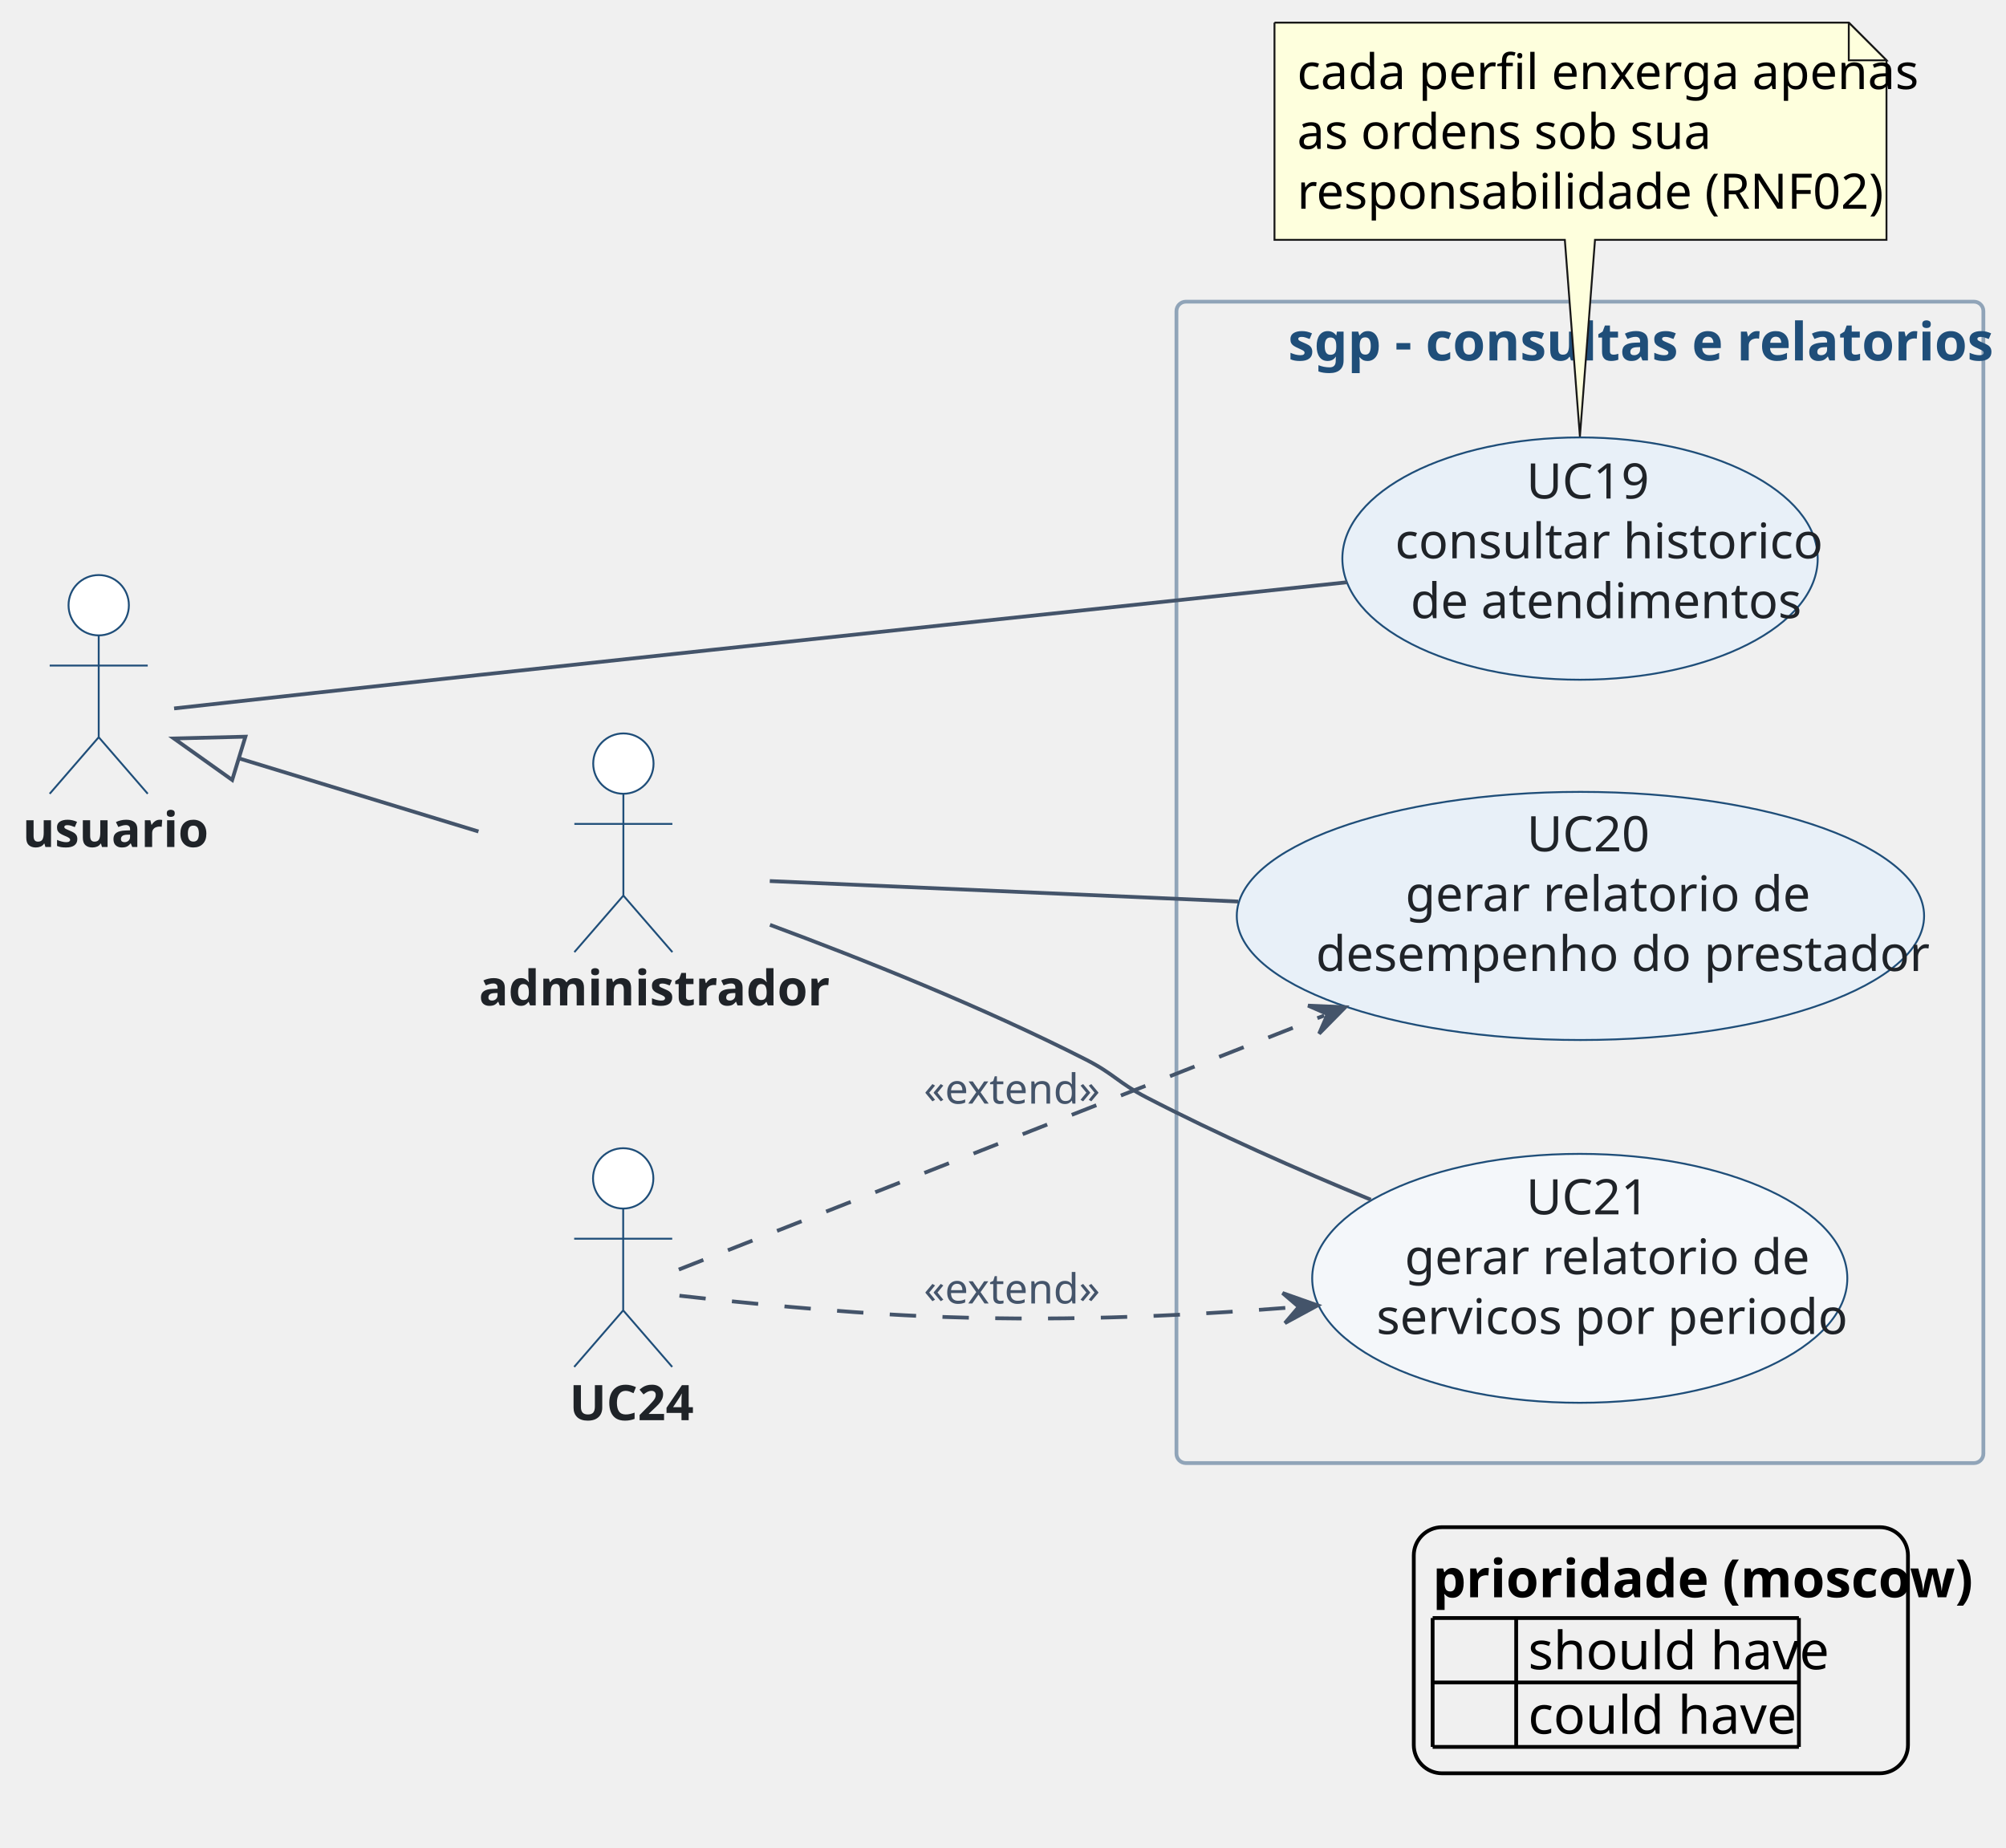
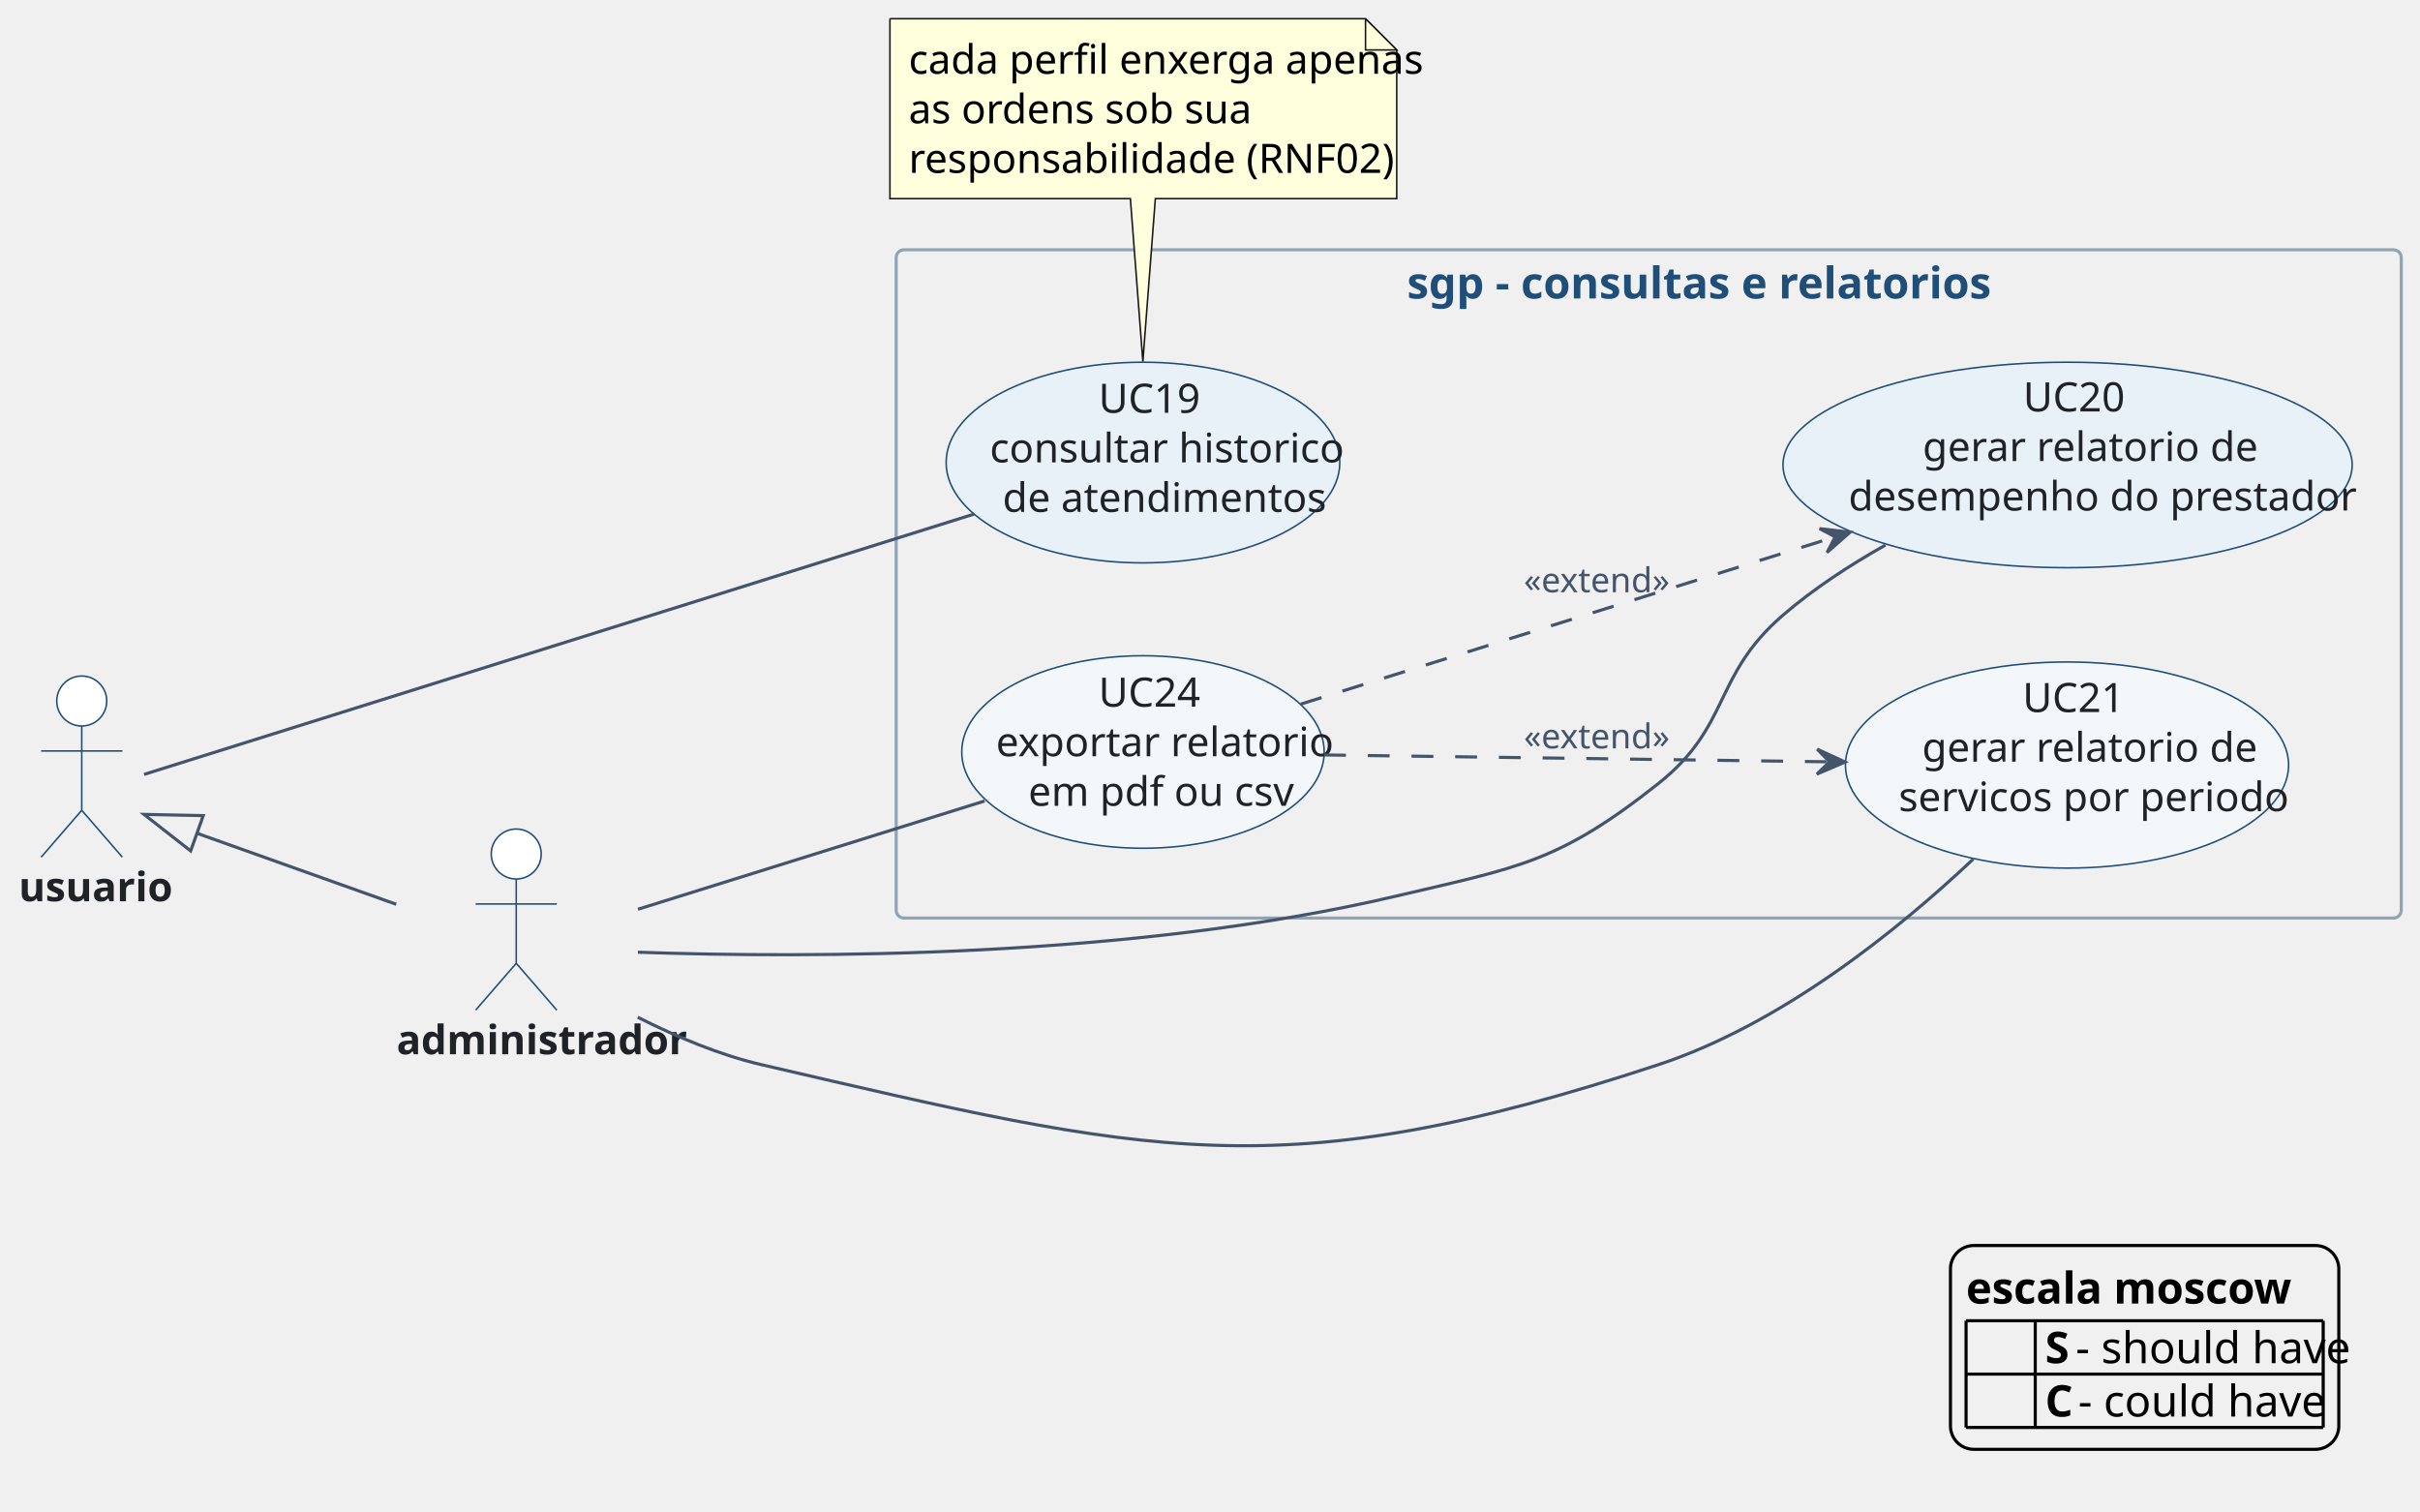
- <svg xmlns="http://www.w3.org/2000/svg" contentStyleType="text/css" data-diagram-type="DESCRIPTION" height="490px" preserveAspectRatio="none" style="width:532px;height:490px;background:#FFFFFF;" version="1.1" viewBox="0 0 532 490" width="532px" zoomAndPan="magnify">
+ <svg xmlns="http://www.w3.org/2000/svg" contentStyleType="text/css" data-diagram-type="DESCRIPTION" height="484px" preserveAspectRatio="none" style="width:775px;height:484px;background:#FFFFFF;" version="1.1" viewBox="0 0 775 484" width="775px" zoomAndPan="magnify">
  <defs>
-     <filter height="1" id="bp747jet6hx3y0" width="1" x="0" y="0">
+     <filter height="1" id="b17e4fxuvijlyv0" width="1" x="0" y="0">
      <feFlood flood-color="#E8F0F8" result="flood" />
      <feComposite in="SourceGraphic" in2="flood" operator="over" />
    </filter>
-     <filter height="1" id="bp747jet6hx3y1" width="1" x="0" y="0">
+     <filter height="1" id="b17e4fxuvijlyv1" width="1" x="0" y="0">
      <feFlood flood-color="#F4F7FA" result="flood" />
      <feComposite in="SourceGraphic" in2="flood" operator="over" />
    </filter>
  </defs>
  <g>
    <g class="cluster" data-qualified-name="sgp - consultas e relatorios" data-source-line="8" id="ent0004">
-       <rect fill="none" height="308" rx="2.5" ry="2.5" style="stroke:#90A4B8;stroke-width:1;" width="214" x="312" y="80" />
-       <text fill="#1F4E79" font-family="Calibri" font-size="14" font-weight="bold" lengthAdjust="spacing" textLength="154.793" x="341.603" y="95.59">sgp - consultas e relatorios</text>
+       <rect fill="none" height="214" rx="2.5" ry="2.5" style="stroke:#90A4B8;stroke-width:1;" width="482" x="287" y="80" />
+       <text fill="#1F4E79" font-family="Calibri" font-size="14" font-weight="bold" lengthAdjust="spacing" textLength="154.793" x="450.603" y="95.59">sgp - consultas e relatorios</text>
    </g>
    <g class="entity" data-qualified-name="sgp - consultas e relatorios.UC19" data-source-line="9" id="ent0005">
-       <ellipse cx="419.032" cy="148.131" fill="#E8F0F8" rx="63.032" ry="32.13" style="stroke:#1F4E79;stroke-width:0.5;" />
-       <text fill="#1F2328" font-family="Calibri" font-size="13" lengthAdjust="spacing" textLength="28.45" x="404.807" y="132.199">UC19</text>
-       <text fill="#1F2328" font-family="Calibri" font-size="13" lengthAdjust="spacing" textLength="98.109" x="369.978" y="148.068">consultar historico</text>
-       <text fill="#1F2328" font-family="Calibri" font-size="13" lengthAdjust="spacing" textLength="89.908" x="374.078" y="163.937">de atendimentos</text>
+       <ellipse cx="366.032" cy="148.131" fill="#E8F0F8" rx="63.032" ry="32.13" style="stroke:#1F4E79;stroke-width:0.5;" />
+       <text fill="#1F2328" font-family="Calibri" font-size="13" lengthAdjust="spacing" textLength="28.45" x="351.807" y="132.199">UC19</text>
+       <text fill="#1F2328" font-family="Calibri" font-size="13" lengthAdjust="spacing" textLength="98.109" x="316.978" y="148.068">consultar historico</text>
+       <text fill="#1F2328" font-family="Calibri" font-size="13" lengthAdjust="spacing" textLength="89.908" x="321.078" y="163.937">de atendimentos</text>
    </g>
    <g class="entity" data-qualified-name="sgp - consultas e relatorios.UC20" data-source-line="10" id="ent0006">
-       <ellipse cx="419.139" cy="242.902" fill="#E8F0F8" rx="91.139" ry="32.902" style="stroke:#1F4E79;stroke-width:0.5;" />
-       <text fill="#1F2328" font-family="Calibri" font-size="13" lengthAdjust="spacing" textLength="28.45" x="404.914" y="225.761">UC20</text>
-       <text fill="#1F2328" font-family="Calibri" font-size="13" lengthAdjust="spacing" textLength="92.847" x="372.716" y="241.63">gerar relatorio de</text>
-       <text fill="#1F2328" font-family="Calibri" font-size="13" lengthAdjust="spacing" textLength="140.328" x="348.975" y="257.499">desempenho do prestador</text>
+       <ellipse cx="662.139" cy="148.902" fill="#E8F0F8" rx="91.139" ry="32.902" style="stroke:#1F4E79;stroke-width:0.5;" />
+       <text fill="#1F2328" font-family="Calibri" font-size="13" lengthAdjust="spacing" textLength="28.45" x="647.914" y="131.761">UC20</text>
+       <text fill="#1F2328" font-family="Calibri" font-size="13" lengthAdjust="spacing" textLength="92.847" x="615.716" y="147.63">gerar relatorio de</text>
+       <text fill="#1F2328" font-family="Calibri" font-size="13" lengthAdjust="spacing" textLength="140.328" x="591.975" y="163.499">desempenho do prestador</text>
    </g>
    <g class="entity" data-qualified-name="sgp - consultas e relatorios.UC21" data-source-line="11" id="ent0007">
-       <ellipse cx="418.959" cy="339.005" fill="#F4F7FA" rx="70.959" ry="33.005" style="stroke:#1F4E79;stroke-width:0.5;" />
-       <text fill="#1F2328" font-family="Calibri" font-size="13" lengthAdjust="spacing" textLength="28.45" x="404.734" y="322.034">UC21</text>
-       <text fill="#1F2328" font-family="Calibri" font-size="13" lengthAdjust="spacing" textLength="92.847" x="372.536" y="337.903">gerar relatorio de</text>
-       <text fill="#1F2328" font-family="Calibri" font-size="13" lengthAdjust="spacing" textLength="107.828" x="365.046" y="353.772">servicos por periodo</text>
+       <ellipse cx="661.959" cy="245.005" fill="#F4F7FA" rx="70.959" ry="33.005" style="stroke:#1F4E79;stroke-width:0.5;" />
+       <text fill="#1F2328" font-family="Calibri" font-size="13" lengthAdjust="spacing" textLength="28.45" x="647.734" y="228.034">UC21</text>
+       <text fill="#1F2328" font-family="Calibri" font-size="13" lengthAdjust="spacing" textLength="92.847" x="615.536" y="243.903">gerar relatorio de</text>
+       <text fill="#1F2328" font-family="Calibri" font-size="13" lengthAdjust="spacing" textLength="107.828" x="608.046" y="259.772">servicos por periodo</text>
+     </g>
+     <g class="entity" data-qualified-name="sgp - consultas e relatorios.UC24" data-source-line="12" id="ent0008">
+       <ellipse cx="366.035" cy="240.826" fill="#F4F7FA" rx="58.035" ry="30.826" style="stroke:#1F4E79;stroke-width:0.5;" />
+       <text fill="#1F2328" font-family="Calibri" font-size="13" lengthAdjust="spacing" textLength="28.45" x="351.81" y="226.315">UC24</text>
+       <text fill="#1F2328" font-family="Calibri" font-size="13" lengthAdjust="spacing" textLength="94.161" x="318.955" y="242.184">exportar relatorio</text>
+       <text fill="#1F2328" font-family="Calibri" font-size="13" lengthAdjust="spacing" textLength="73.436" x="329.317" y="258.053">em pdf ou csv</text>
    </g>
    <g class="entity" data-qualified-name="USR" data-source-line="5" id="ent0002">
-       <ellipse cx="26.179" cy="160.5" fill="#FFFFFF" rx="8" ry="8" style="stroke:#1F4E79;stroke-width:0.5;" />
-       <path d="M26.179,168.5 L26.179,195.5 M13.179,176.5 L39.179,176.5 M26.179,195.5 L13.179,210.5 M26.179,195.5 L39.179,210.5" fill="none" style="stroke:#1F4E79;stroke-width:0.5;" />
-       <text fill="#1F2328" font-family="Calibri" font-size="13" font-weight="bold" lengthAdjust="spacing" textLength="40.358" x="6" y="224.619">usuario</text>
+       <ellipse cx="26.179" cy="224.5" fill="#FFFFFF" rx="8" ry="8" style="stroke:#1F4E79;stroke-width:0.5;" />
+       <path d="M26.179,232.5 L26.179,259.5 M13.179,240.5 L39.179,240.5 M26.179,259.5 L13.179,274.5 M26.179,259.5 L39.179,274.5" fill="none" style="stroke:#1F4E79;stroke-width:0.5;" />
+       <text fill="#1F2328" font-family="Calibri" font-size="13" font-weight="bold" lengthAdjust="spacing" textLength="40.358" x="6" y="288.619">usuario</text>
    </g>
    <g class="entity" data-qualified-name="ADM" data-source-line="6" id="ent0003">
-       <ellipse cx="165.324" cy="202.5" fill="#FFFFFF" rx="8" ry="8" style="stroke:#1F4E79;stroke-width:0.5;" />
-       <path d="M165.324,210.5 L165.324,237.5 M152.324,218.5 L178.324,218.5 M165.324,237.5 L152.324,252.5 M165.324,237.5 L178.324,252.5" fill="none" style="stroke:#1F4E79;stroke-width:0.5;" />
-       <text fill="#1F2328" font-family="Calibri" font-size="13" font-weight="bold" lengthAdjust="spacing" textLength="76.648" x="127" y="266.619">administrador</text>
+       <ellipse cx="165.324" cy="273.5" fill="#FFFFFF" rx="8" ry="8" style="stroke:#1F4E79;stroke-width:0.5;" />
+       <path d="M165.324,281.5 L165.324,308.5 M152.324,289.5 L178.324,289.5 M165.324,308.5 L152.324,323.5 M165.324,308.5 L178.324,323.5" fill="none" style="stroke:#1F4E79;stroke-width:0.5;" />
+       <text fill="#1F2328" font-family="Calibri" font-size="13" font-weight="bold" lengthAdjust="spacing" textLength="76.648" x="127" y="337.619">administrador</text>
    </g>
-     <g class="entity" data-qualified-name="UC24" data-source-line="19" id="ent0012">
-       <ellipse cx="165.273" cy="312.5" fill="#FFFFFF" rx="8" ry="8" style="stroke:#1F4E79;stroke-width:0.5;" />
-       <path d="M165.273,320.5 L165.273,347.5 M152.273,328.5 L178.273,328.5 M165.273,347.5 L152.273,362.5 M165.273,347.5 L178.273,362.5" fill="none" style="stroke:#1F4E79;stroke-width:0.5;" />
-       <text fill="#1F2328" font-family="Calibri" font-size="13" font-weight="bold" lengthAdjust="spacing" textLength="28.545" x="151" y="376.619">UC24</text>
+     <g class="entity" data-qualified-name="GMN16" data-source-line="25" id="ent0017">
+       <path d="M285,6 L285,63.607 A0,0 0 0 0 285,63.607 L362,63.607 L366,115.78 L370,63.607 L447.305,63.607 A0,0 0 0 0 447.305,63.607 L447.305,16 L437.305,6 L285,6 A0,0 0 0 0 285,6" fill="#FEFFDD" style="stroke:#181818;stroke-width:0.5;" />
+       <path d="M437.305,6 L437.305,16 L447.305,16 L437.305,6" fill="#FEFFDD" style="stroke:#181818;stroke-width:0.5;" />
+       <text fill="#000000" font-family="Calibri" font-size="13" lengthAdjust="spacing" textLength="141.305" x="291" y="23.619">cada perfil enxerga apenas</text>
+       <text fill="#000000" font-family="Calibri" font-size="13" lengthAdjust="spacing" textLength="93.641" x="291" y="39.488">as ordens sob sua</text>
+       <text fill="#000000" font-family="Calibri" font-size="13" lengthAdjust="spacing" textLength="135.472" x="291" y="55.357">responsabilidade (RNF02)</text>
    </g>
-     <g class="entity" data-qualified-name="GMN15" data-source-line="23" id="ent0016">
-       <path d="M338,6 L338,63.607 A0,0 0 0 0 338,63.607 L415,63.607 L419,115.78 L423,63.607 L500.305,63.607 A0,0 0 0 0 500.305,63.607 L500.305,16 L490.305,6 L338,6 A0,0 0 0 0 338,6" fill="#FEFFDD" style="stroke:#181818;stroke-width:0.5;" />
-       <path d="M490.305,6 L490.305,16 L500.305,16 L490.305,6" fill="#FEFFDD" style="stroke:#181818;stroke-width:0.5;" />
-       <text fill="#000000" font-family="Calibri" font-size="13" lengthAdjust="spacing" textLength="141.305" x="344" y="23.619">cada perfil enxerga apenas</text>
-       <text fill="#000000" font-family="Calibri" font-size="13" lengthAdjust="spacing" textLength="93.641" x="344" y="39.488">as ordens sob sua</text>
-       <text fill="#000000" font-family="Calibri" font-size="13" lengthAdjust="spacing" textLength="135.472" x="344" y="55.357">responsabilidade (RNF02)</text>
+     <g class="link" data-entity-1="ent0002" data-entity-2="ent0003" data-link-type="extension" data-source-line="15" id="lnk9">
+       <path d="M63.075,266.855 C83.885,274.275 100.73,280.27 126.89,289.6" fill="none" id="USR-backto-ADM" style="stroke:#44546A;stroke-width:1;" />
+       <polygon fill="none" points="46.12,260.81,61.059,272.507,65.09,261.204,46.12,260.81" style="stroke:#44546A;stroke-width:1;" />
    </g>
-     <g class="link" data-entity-1="ent0002" data-entity-2="ent0003" data-link-type="extension" data-source-line="14" id="lnk8">
-       <path d="M63.334,201.101 C84.144,207.461 100.73,212.52 126.89,220.51" fill="none" id="USR-backto-ADM" style="stroke:#44546A;stroke-width:1;" />
-       <polygon fill="none" points="46.12,195.84,61.58,206.839,65.088,195.363,46.12,195.84" style="stroke:#44546A;stroke-width:1;" />
+     <g class="link" data-entity-1="ent0002" data-entity-2="ent0005" data-link-type="association" data-source-line="16" id="lnk10">
+       <path d="M46.14,248 C96.69,232.14 235.16,188.72 311.95,164.63" fill="none" id="USR-UC19" style="stroke:#44546A;stroke-width:1;" />
    </g>
-     <g class="link" data-entity-1="ent0002" data-entity-2="ent0005" data-link-type="association" data-source-line="15" id="lnk9">
-       <path d="M46.17,187.87 C66.3,185.64 98.87,182.05 127,179 C206.56,170.39 298.37,160.64 357.24,154.41" fill="none" id="USR-UC19" style="stroke:#44546A;stroke-width:1;" />
+     <g class="link" data-entity-1="ent0003" data-entity-2="ent0006" data-link-type="association" data-source-line="17" id="lnk11">
+       <path d="M204.3,304.95 C258.73,306.84 362.01,306.98 447,287 C486.54,277.7 499.14,276.19 531,251 C554.43,232.47 548.38,216.5 571,197 C580.79,188.56 592.31,181.03 603.79,174.57" fill="none" id="ADM-UC20" style="stroke:#44546A;stroke-width:1;" />
    </g>
-     <g class="link" data-entity-1="ent0003" data-entity-2="ent0006" data-link-type="association" data-source-line="16" id="lnk10">
-       <path d="M204.15,233.65 C236.9,235.08 285.67,237.21 328.37,239.08" fill="none" id="ADM-UC20" style="stroke:#44546A;stroke-width:1;" />
+     <g class="link" data-entity-1="ent0003" data-entity-2="ent0007" data-link-type="association" data-source-line="18" id="lnk12">
+       <path d="M204.24,325.77 C216.48,331.97 230.42,337.85 244,341 C368.26,369.82 409.84,380.88 531,341 C570.31,328.06 607.48,298.16 631.92,275.14" fill="none" id="ADM-UC21" style="stroke:#44546A;stroke-width:1;" />
    </g>
-     <g class="link" data-entity-1="ent0003" data-entity-2="ent0007" data-link-type="association" data-source-line="17" id="lnk11">
-       <path d="M204.2,245.26 C228.59,254.3 260.74,267.12 288,281 C295.47,284.81 296.56,287.14 304,291 C322.97,300.84 344.41,310.28 363.54,318.15" fill="none" id="ADM-UC21" style="stroke:#44546A;stroke-width:1;" />
+     <g class="link" data-entity-1="ent0003" data-entity-2="ent0008" data-link-type="association" data-source-line="19" id="lnk13">
+       <path d="M204.3,291.19 C235.8,281.35 280.91,267.26 315.32,256.52" fill="none" id="ADM-UC24" style="stroke:#44546A;stroke-width:1;" />
    </g>
-     <g class="link" data-entity-1="ent0012" data-entity-2="ent0006" data-link-type="dependency" data-source-line="19" id="lnk13">
-       <path d="M180.02,336.68 C212.72,323.81 292.147,292.538 351.167,269.308" fill="none" id="UC24-to-UC20" style="stroke:#44546A;stroke-width:1;stroke-dasharray:7,7;" />
-       <polygon fill="#44546A" points="356.75,267.11,346.91,266.684,352.097,268.941,349.84,274.128,356.75,267.11" style="stroke:#44546A;stroke-width:1;" />
-       <text fill="#44546A" font-family="Calibri" font-size="11" lengthAdjust="spacing" textLength="42.222" x="245" y="292.678">«extend»</text>
+     <g class="link" data-entity-1="ent0008" data-entity-2="ent0006" data-link-type="dependency" data-source-line="21" id="lnk14">
+       <path d="M416.54,225.5 C464.82,210.39 532.894,189.082 586.774,172.222" fill="none" id="UC24-to-UC20" style="stroke:#44546A;stroke-width:1;stroke-dasharray:7,7;" />
+       <polygon fill="#44546A" points="592.5,170.43,582.716,169.3,587.728,171.923,585.105,176.935,592.5,170.43" style="stroke:#44546A;stroke-width:1;" />
+       <text fill="#44546A" font-family="Calibri" font-size="11" lengthAdjust="spacing" textLength="42.222" x="488" y="189.678">«extend»</text>
    </g>
-     <g class="link" data-entity-1="ent0012" data-entity-2="ent0007" data-link-type="dependency" data-source-line="20" id="lnk14">
-       <path d="M180.19,343.61 C195.66,345.35 221.6,347.99 244,349 C278.76,350.57 311.419,349.183 343.449,346.652" fill="none" id="UC24-to-UC21" style="stroke:#44546A;stroke-width:1;stroke-dasharray:7,7;" />
-       <polygon fill="#44546A" points="349.43,346.18,340.143,342.901,344.445,346.574,340.773,350.876,349.43,346.18" style="stroke:#44546A;stroke-width:1;" />
-       <text fill="#44546A" font-family="Calibri" font-size="11" lengthAdjust="spacing" textLength="42.222" x="245" y="345.678">«extend»</text>
+     <g class="link" data-entity-1="ent0008" data-entity-2="ent0007" data-link-type="dependency" data-source-line="22" id="lnk15">
+       <path d="M424.03,241.77 C471.71,242.42 533.9,243.269 584.9,243.959" fill="none" id="UC24-to-UC21" style="stroke:#44546A;stroke-width:1;stroke-dasharray:7,7;" />
+       <polygon fill="#44546A" points="590.9,244.04,581.955,239.919,585.9,243.972,581.847,247.918,590.9,244.04" style="stroke:#44546A;stroke-width:1;" />
+       <text fill="#44546A" font-family="Calibri" font-size="11" lengthAdjust="spacing" textLength="42.222" x="488" y="239.678">«extend»</text>
    </g>
-     <g class="legend" data-source-line="28">
-       <rect fill="none" height="65.269" rx="7.5" ry="7.5" style="stroke:#000000;stroke-width:1;" width="131.058" x="374.942" y="405" />
-       <text fill="#000000" font-family="Calibri" font-size="14" font-weight="bold" lengthAdjust="spacing" textLength="121.058" x="379.942" y="423.59">prioridade (moscow)</text>
-       <text fill="#000000" filter="url(#bp747jet6hx3y0)" font-family="Calibri" font-size="14" lengthAdjust="spacing" textLength="22.155" x="379.942" y="442.68">       </text>
-       <text fill="#000000" font-family="Calibri" font-size="14" lengthAdjust="spacing" textLength="68.653" x="405.263" y="442.68">should have</text>
-       <text fill="#000000" filter="url(#bp747jet6hx3y1)" font-family="Calibri" font-size="14" lengthAdjust="spacing" textLength="22.155" x="379.942" y="459.769">       </text>
-       <text fill="#000000" font-family="Calibri" font-size="14" lengthAdjust="spacing" textLength="61.742" x="405.263" y="459.769">could have</text>
-       <line style="stroke:#000000;stroke-width:1;" x1="379.942" x2="477.081" y1="429.09" y2="429.09" />
-       <line style="stroke:#000000;stroke-width:1;" x1="379.942" x2="477.081" y1="446.18" y2="446.18" />
-       <line style="stroke:#000000;stroke-width:1;" x1="379.942" x2="477.081" y1="463.269" y2="463.269" />
-       <line style="stroke:#000000;stroke-width:1;" x1="379.942" x2="379.942" y1="429.09" y2="463.269" />
-       <line style="stroke:#000000;stroke-width:1;" x1="402.098" x2="402.098" y1="429.09" y2="463.269" />
-       <line style="stroke:#000000;stroke-width:1;" x1="477.081" x2="477.081" y1="429.09" y2="463.269" />
+     <g class="legend" data-source-line="30">
+       <rect fill="none" height="65.269" rx="7.5" ry="7.5" style="stroke:#000000;stroke-width:1;" width="124.372" x="624.628" y="398.88" />
+       <text fill="#000000" font-family="Calibri" font-size="14" font-weight="bold" lengthAdjust="spacing" textLength="87.233" x="629.628" y="417.47">escala moscow</text>
+       <text fill="#000000" filter="url(#b17e4fxuvijlyv0)" font-family="Calibri" font-size="14" lengthAdjust="spacing" textLength="22.155" x="629.628" y="436.56">       </text>
+       <text fill="#000000" font-family="Calibri" font-size="14" lengthAdjust="spacing" textLength="3.165" x="651.783" y="436.56"> </text>
+       <text fill="#000000" font-family="Calibri" font-size="14" font-weight="bold" lengthAdjust="spacing" textLength="6.617" x="654.948" y="436.56">S</text>
+       <text fill="#000000" font-family="Calibri" font-size="14" lengthAdjust="spacing" textLength="76.105" x="664.731" y="436.56">- should have</text>
+       <text fill="#000000" filter="url(#b17e4fxuvijlyv1)" font-family="Calibri" font-size="14" lengthAdjust="spacing" textLength="22.155" x="629.628" y="453.649">       </text>
+       <text fill="#000000" font-family="Calibri" font-size="14" lengthAdjust="spacing" textLength="3.165" x="651.783" y="453.649"> </text>
+       <text fill="#000000" font-family="Calibri" font-size="14" font-weight="bold" lengthAdjust="spacing" textLength="7.41" x="654.948" y="453.649">C</text>
+       <text fill="#000000" font-family="Calibri" font-size="14" lengthAdjust="spacing" textLength="69.193" x="665.523" y="453.649">- could have</text>
+       <line style="stroke:#000000;stroke-width:1;" x1="629.628" x2="744" y1="422.97" y2="422.97" />
+       <line style="stroke:#000000;stroke-width:1;" x1="629.628" x2="744" y1="440.06" y2="440.06" />
+       <line style="stroke:#000000;stroke-width:1;" x1="629.628" x2="744" y1="457.149" y2="457.149" />
+       <line style="stroke:#000000;stroke-width:1;" x1="629.628" x2="629.628" y1="422.97" y2="457.149" />
+       <line style="stroke:#000000;stroke-width:1;" x1="651.783" x2="651.783" y1="422.97" y2="457.149" />
+       <line style="stroke:#000000;stroke-width:1;" x1="744" x2="744" y1="422.97" y2="457.149" />
    </g>
  </g>
</svg>
